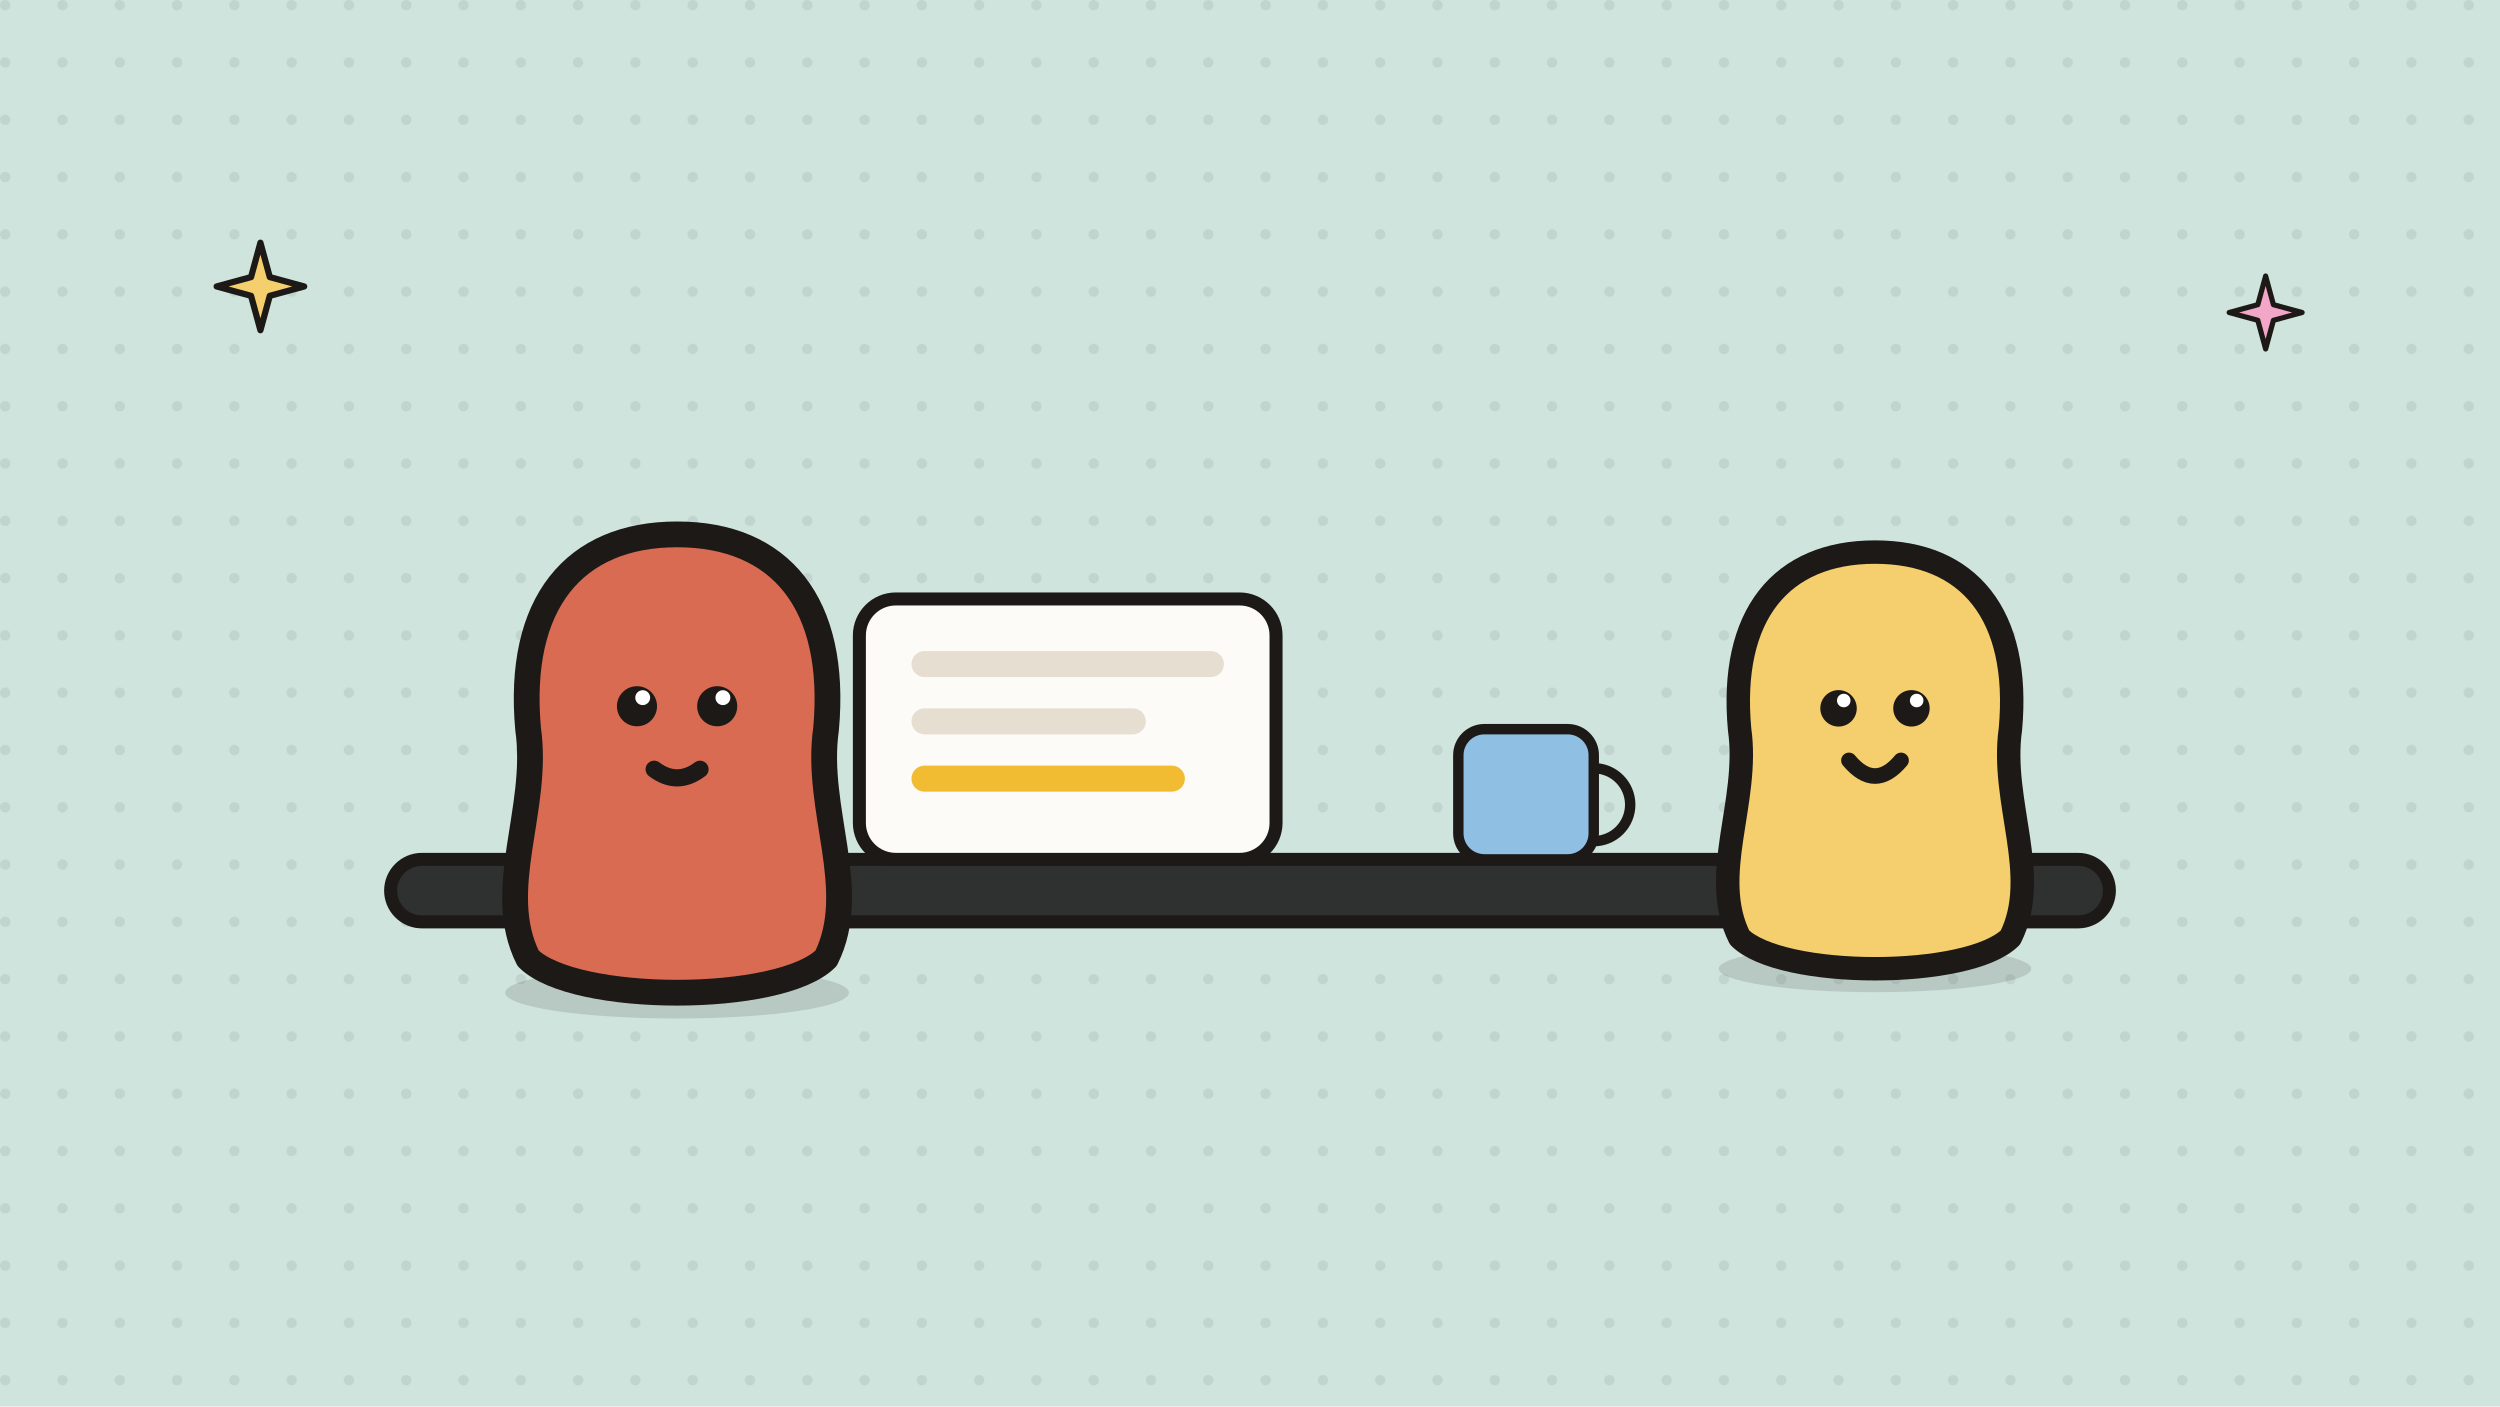
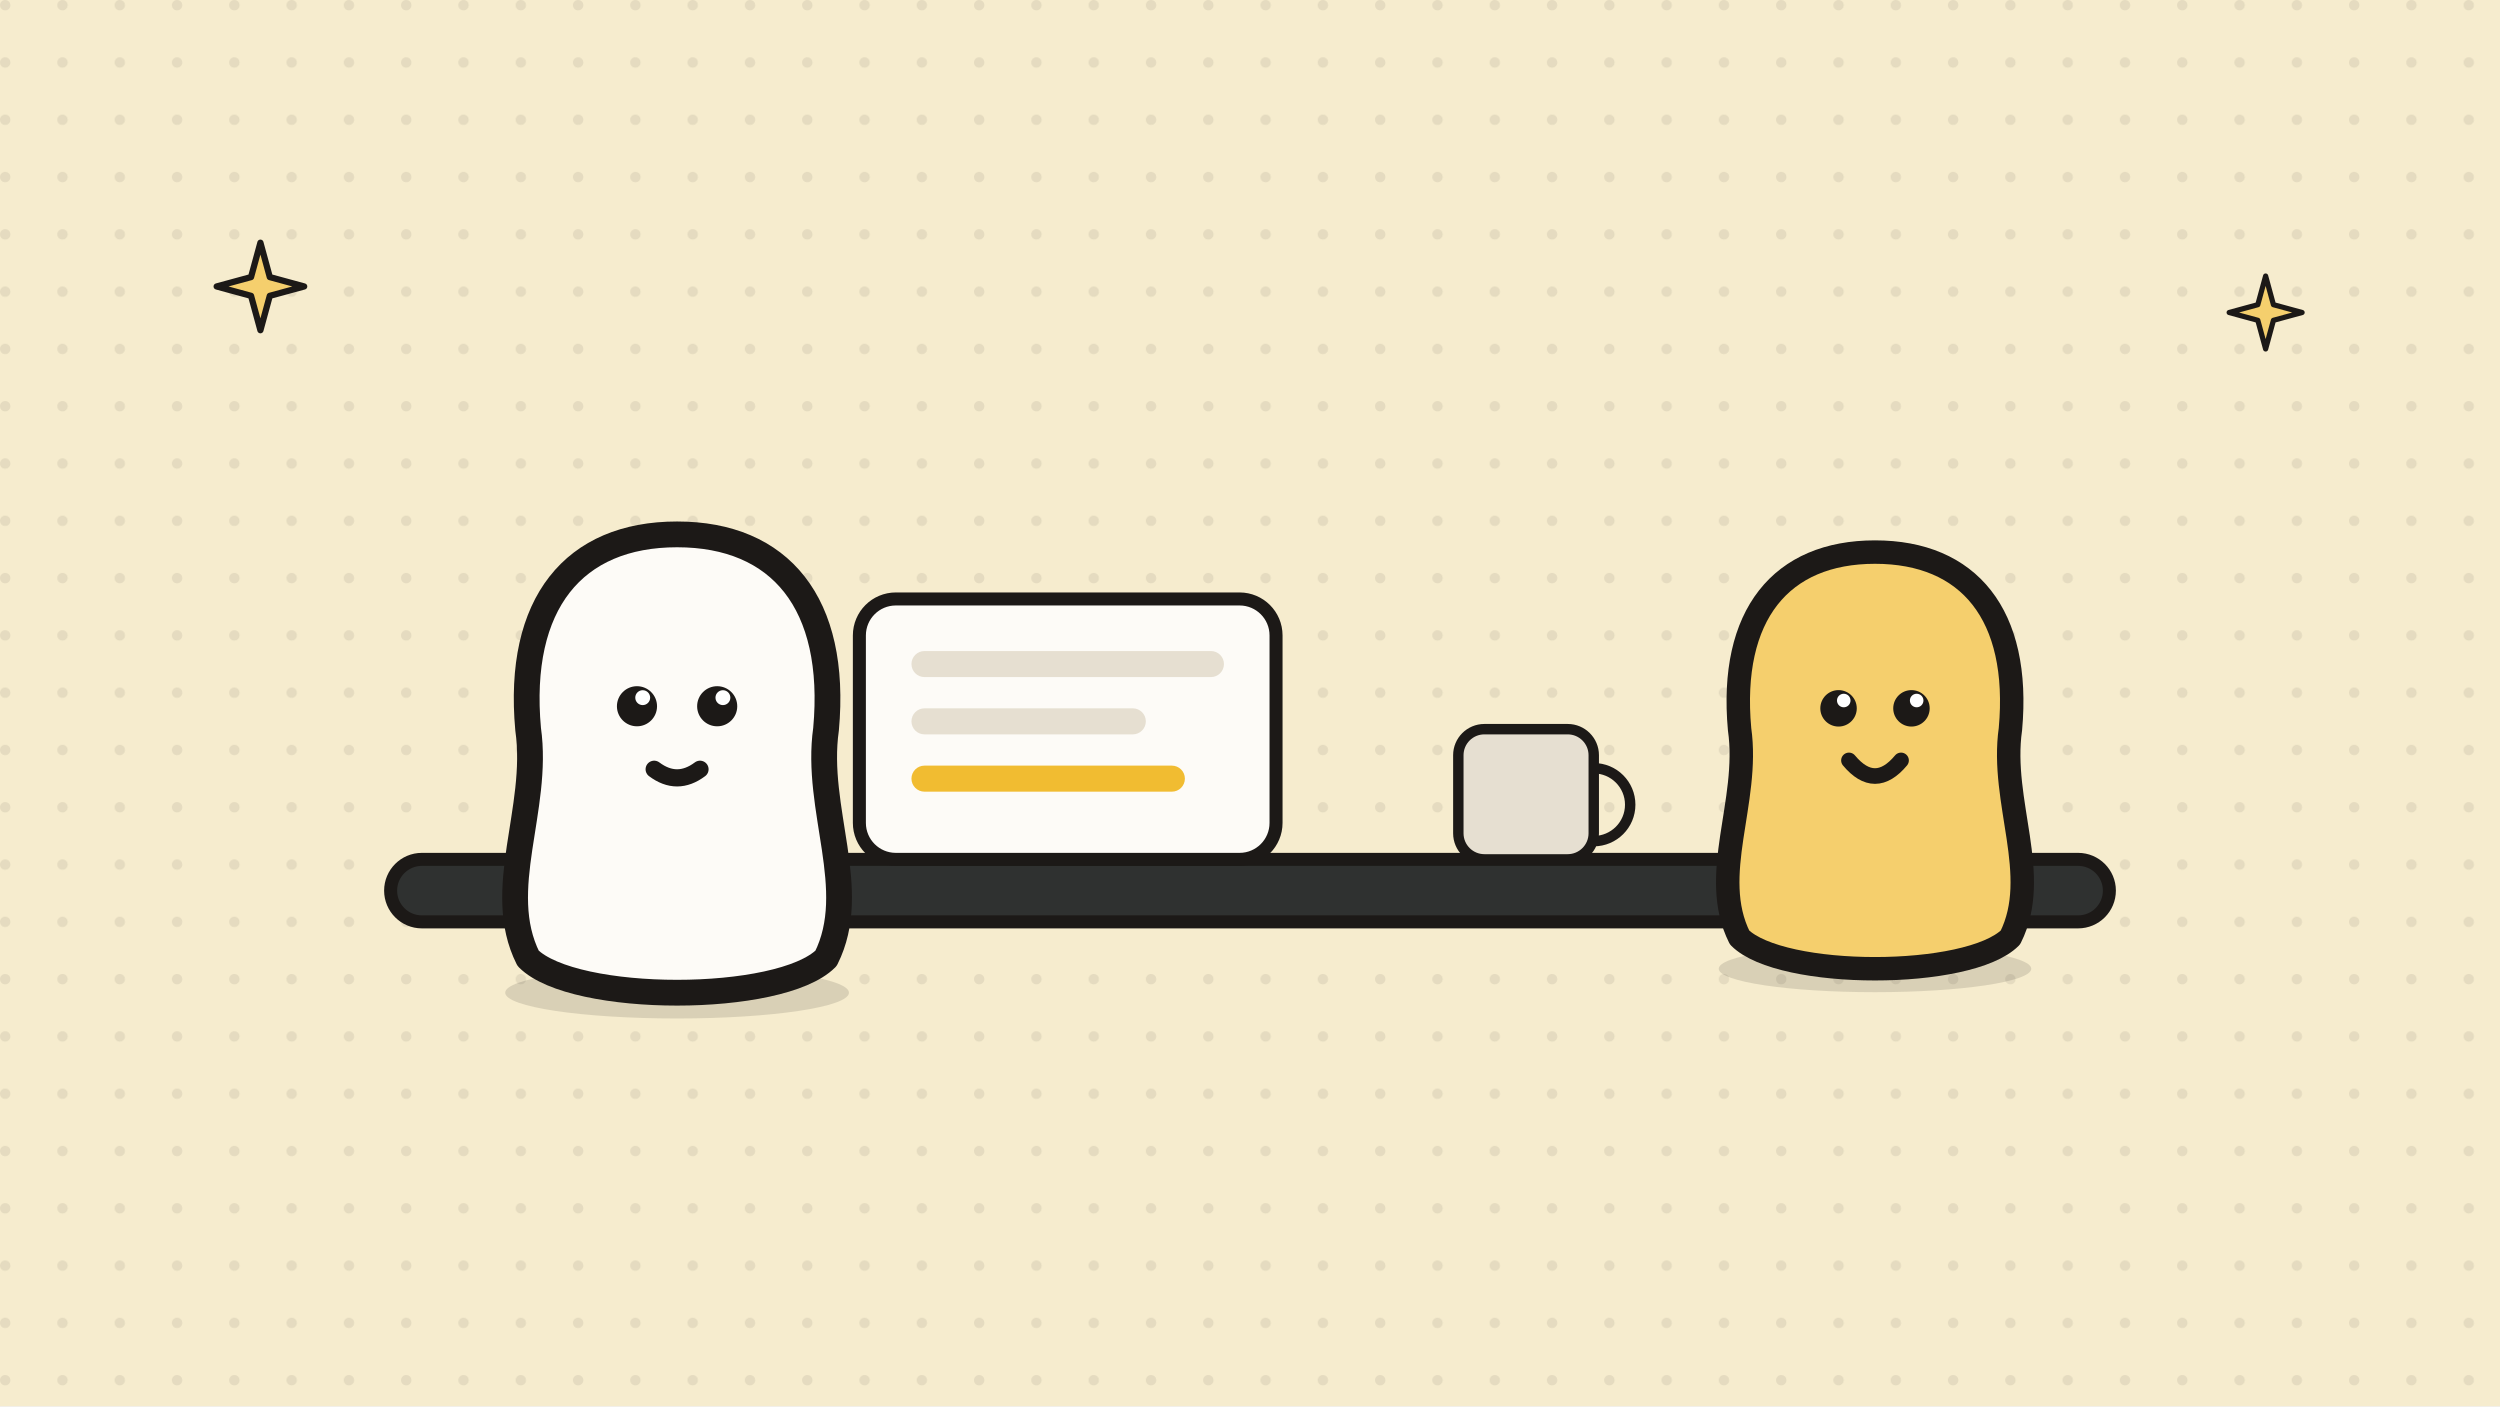
<svg xmlns="http://www.w3.org/2000/svg" viewBox="0 0 960 540" role="img" aria-label="Two characters working side by side at a desk">
  <defs>
    <pattern id="dots" width="22" height="22" patternUnits="userSpaceOnUse">
      <circle cx="2" cy="2" r="2" fill="#1c1917" opacity=".08" />
    </pattern>
  </defs>
-   <rect width="960" height="540" fill="#d0e4de" />
+   <rect width="960" height="540" fill="#f6ecce" />
  <rect width="960" height="540" fill="url(#dots)" />
  <rect x="150" y="330" width="660" height="24" rx="12" fill="#2f3130" stroke="#1c1917" stroke-width="5" />
  <rect x="330" y="230" width="160" height="100" rx="14" fill="#fdfbf7" stroke="#1c1917" stroke-width="5" />
  <rect x="350" y="250" width="120" height="10" rx="5" fill="#e6dfd1" />
  <rect x="350" y="272" width="90" height="10" rx="5" fill="#e6dfd1" />
  <rect x="350" y="294" width="105" height="10" rx="5" fill="#f1bc31" />
-   <rect x="560" y="280" width="52" height="50" rx="10" fill="#8fbfe3" stroke="#1c1917" stroke-width="4" />
+   <rect x="560" y="280" width="52" height="50" rx="10" fill="#e6dfd1" stroke="#1c1917" stroke-width="4" />
  <path d="M612 295 a14 14 0 0 1 0 28" fill="none" stroke="#1c1917" stroke-width="4" />
  <g transform="translate(150.0 170.0) scale(2.2)">
    <ellipse cx="50" cy="96" rx="30" ry="4.5" fill="#000" opacity=".12" />
-     <path d="M50 16 C68 16, 78 28, 76 50 C74 64, 82 78, 76 90 C68 98, 32 98, 24 90 C18 78, 26 64, 24 50 C22 28, 32 16, 50 16 Z" fill="#d96b52" stroke="#1c1917" stroke-width="4.5" stroke-linejoin="round" />
+     <path d="M50 16 C68 16, 78 28, 76 50 C74 64, 82 78, 76 90 C68 98, 32 98, 24 90 C18 78, 26 64, 24 50 C22 28, 32 16, 50 16 Z" fill="#fdfbf7" stroke="#1c1917" stroke-width="4.5" stroke-linejoin="round" />
    <circle cx="43" cy="46" r="3.5" fill="#1c1917" />
    <circle cx="57" cy="46" r="3.5" fill="#1c1917" />
    <circle cx="44" cy="44.5" r="1.3" fill="#fff" />
    <circle cx="58" cy="44.5" r="1.3" fill="#fff" />
    <path d="M46 57 Q50 60 54 57" fill="none" stroke="#1c1917" stroke-linecap="round" stroke-width="3" />
  </g>
  <g transform="translate(620.0 180.0) scale(2.0)">
    <ellipse cx="50" cy="96" rx="30" ry="4.5" fill="#000" opacity=".12" />
    <path d="M50 16 C68 16, 78 28, 76 50 C74 64, 82 78, 76 90 C68 98, 32 98, 24 90 C18 78, 26 64, 24 50 C22 28, 32 16, 50 16 Z" fill="#f5cf6d" stroke="#1c1917" stroke-width="4.5" stroke-linejoin="round" />
    <circle cx="43" cy="46" r="3.5" fill="#1c1917" />
    <circle cx="57" cy="46" r="3.5" fill="#1c1917" />
    <circle cx="44" cy="44.5" r="1.3" fill="#fff" />
    <circle cx="58" cy="44.5" r="1.3" fill="#fff" />
    <path d="M45 56 Q50 62 55 56" fill="none" stroke="#1c1917" stroke-linecap="round" stroke-width="3" />
  </g>
  <path transform="translate(100 110) scale(1.2)" d="M0 -14 L3 -3 L14 0 L3 3 L0 14 L-3 3 L-14 0 L-3 -3 Z" fill="#f5cf6d" stroke="#1c1917" stroke-width="2" stroke-linejoin="round" />
-   <path transform="translate(870 120) scale(1)" d="M0 -14 L3 -3 L14 0 L3 3 L0 14 L-3 3 L-14 0 L-3 -3 Z" fill="#f2a7c8" stroke="#1c1917" stroke-width="2" stroke-linejoin="round" />
+   <path transform="translate(870 120) scale(1)" d="M0 -14 L3 -3 L14 0 L3 3 L0 14 L-3 3 L-14 0 L-3 -3 Z" fill="#f5cf6d" stroke="#1c1917" stroke-width="2" stroke-linejoin="round" />
</svg>
